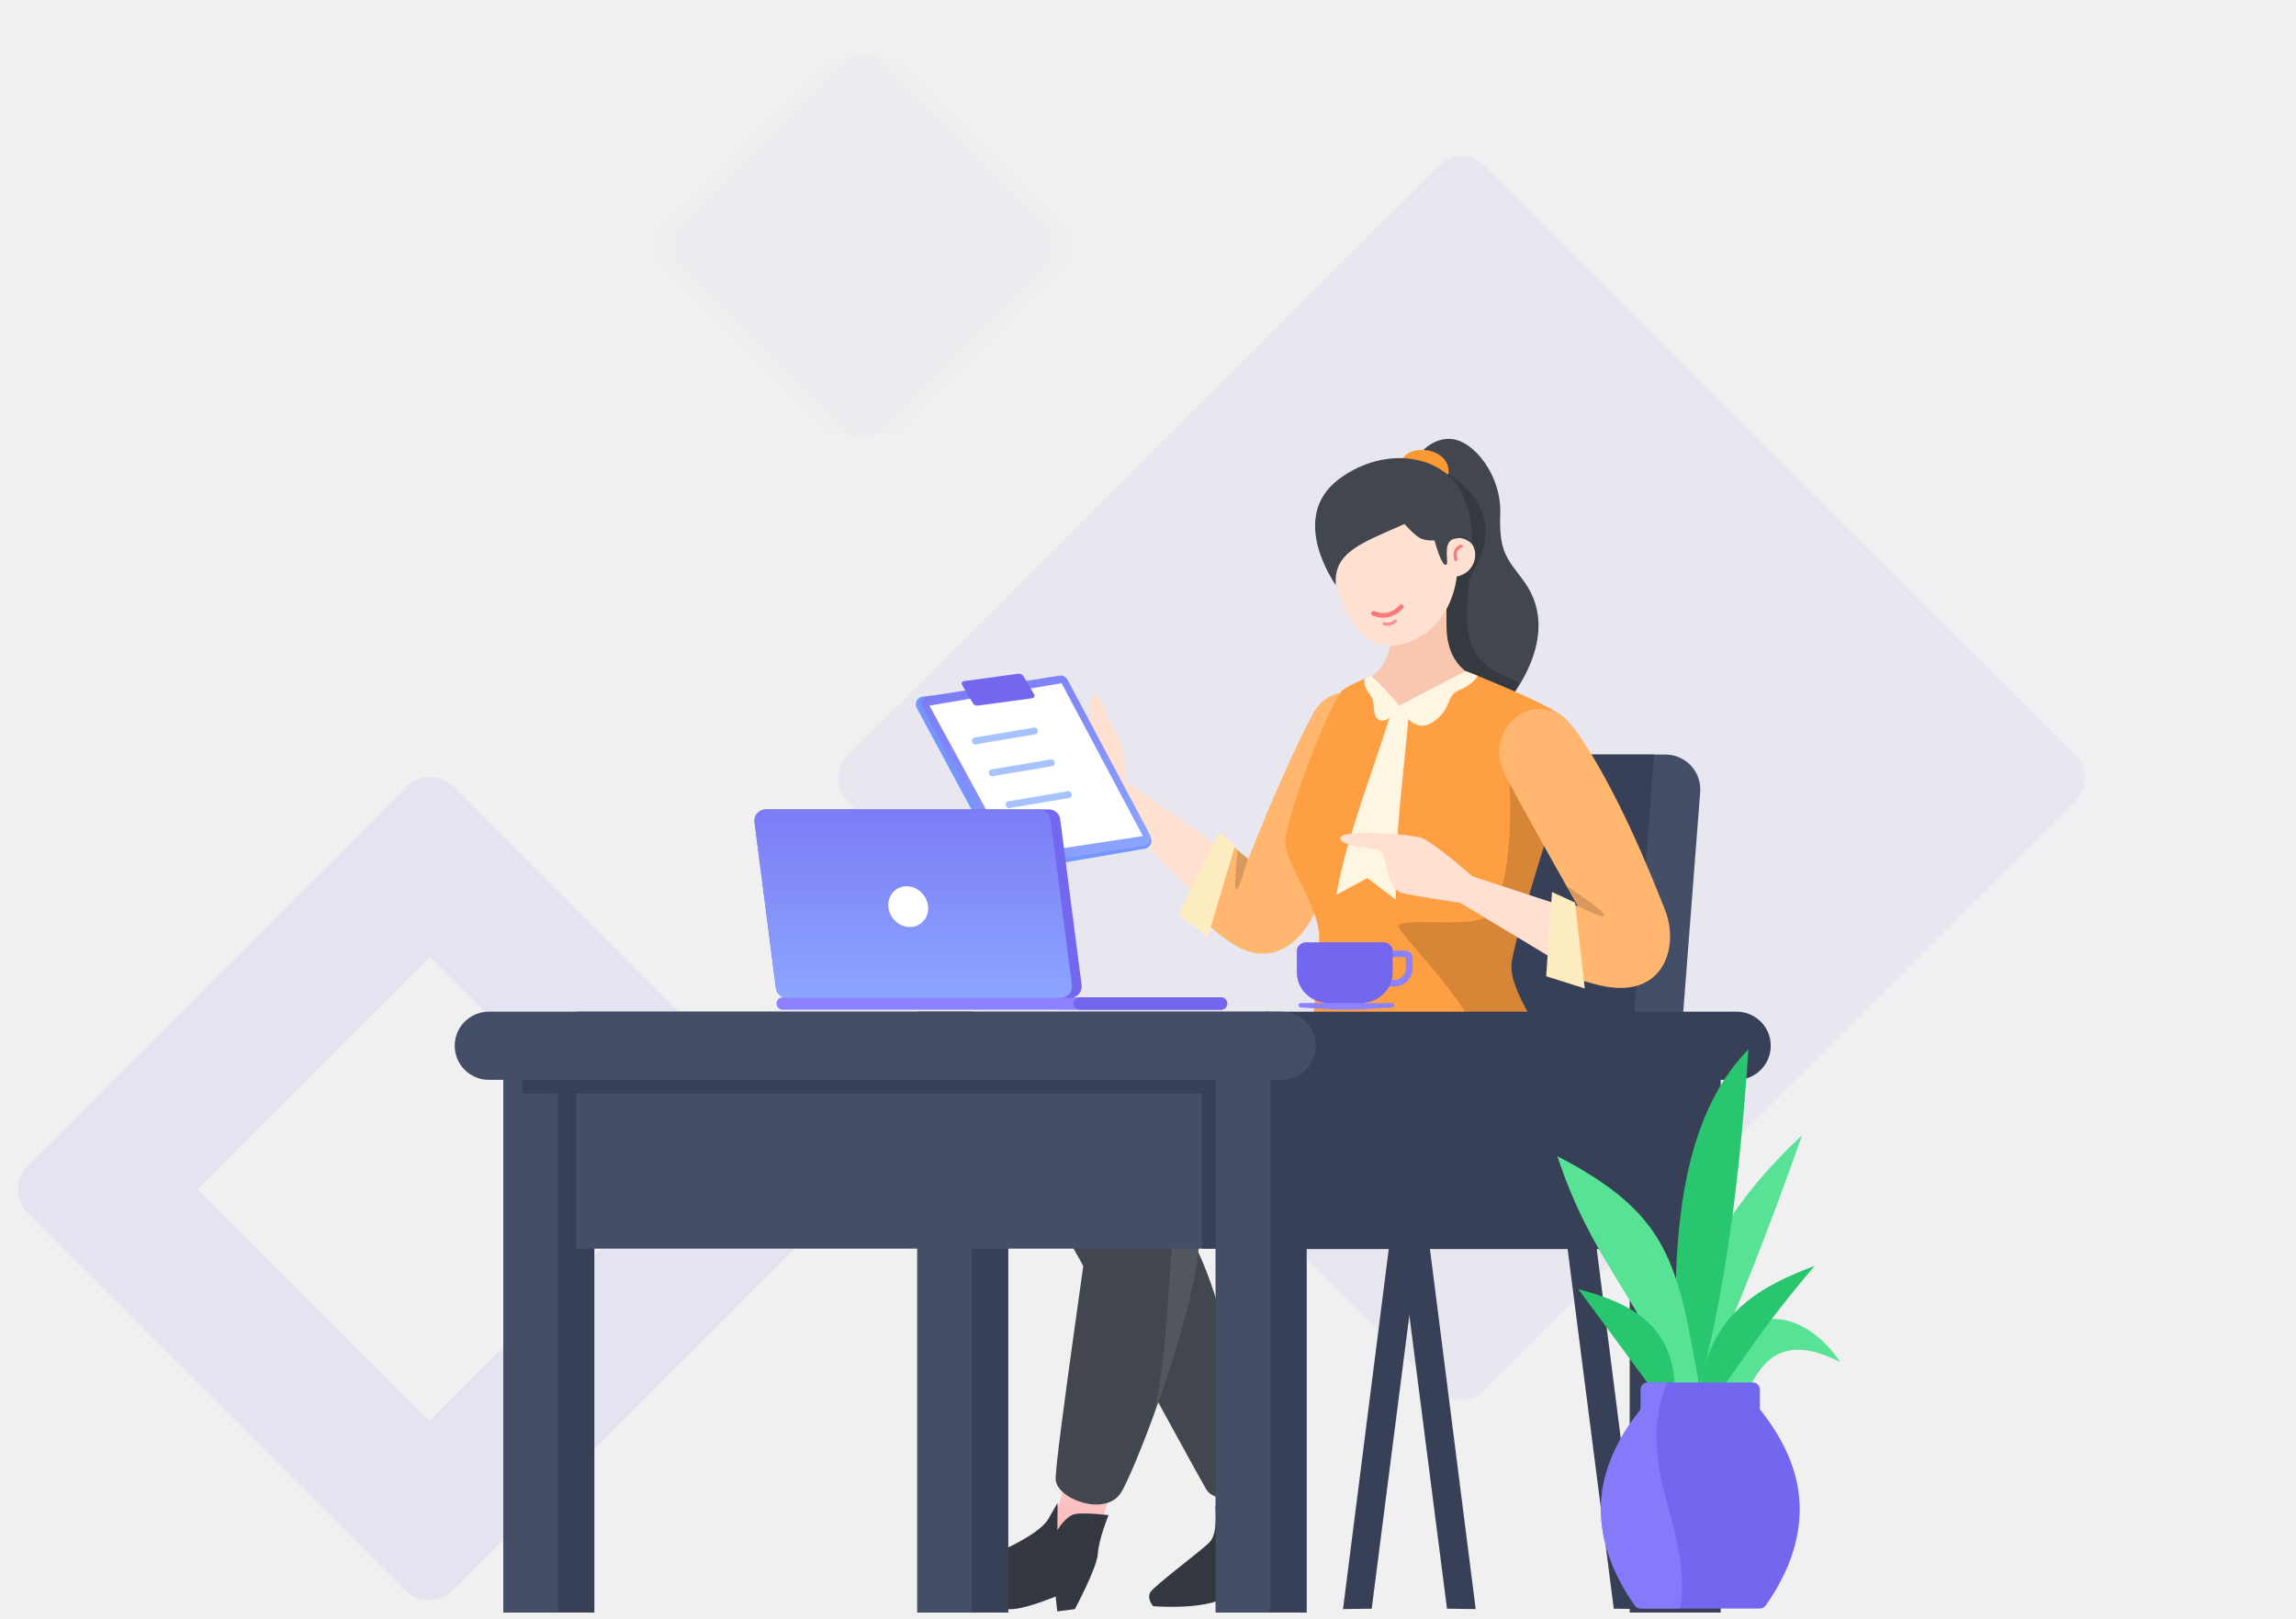
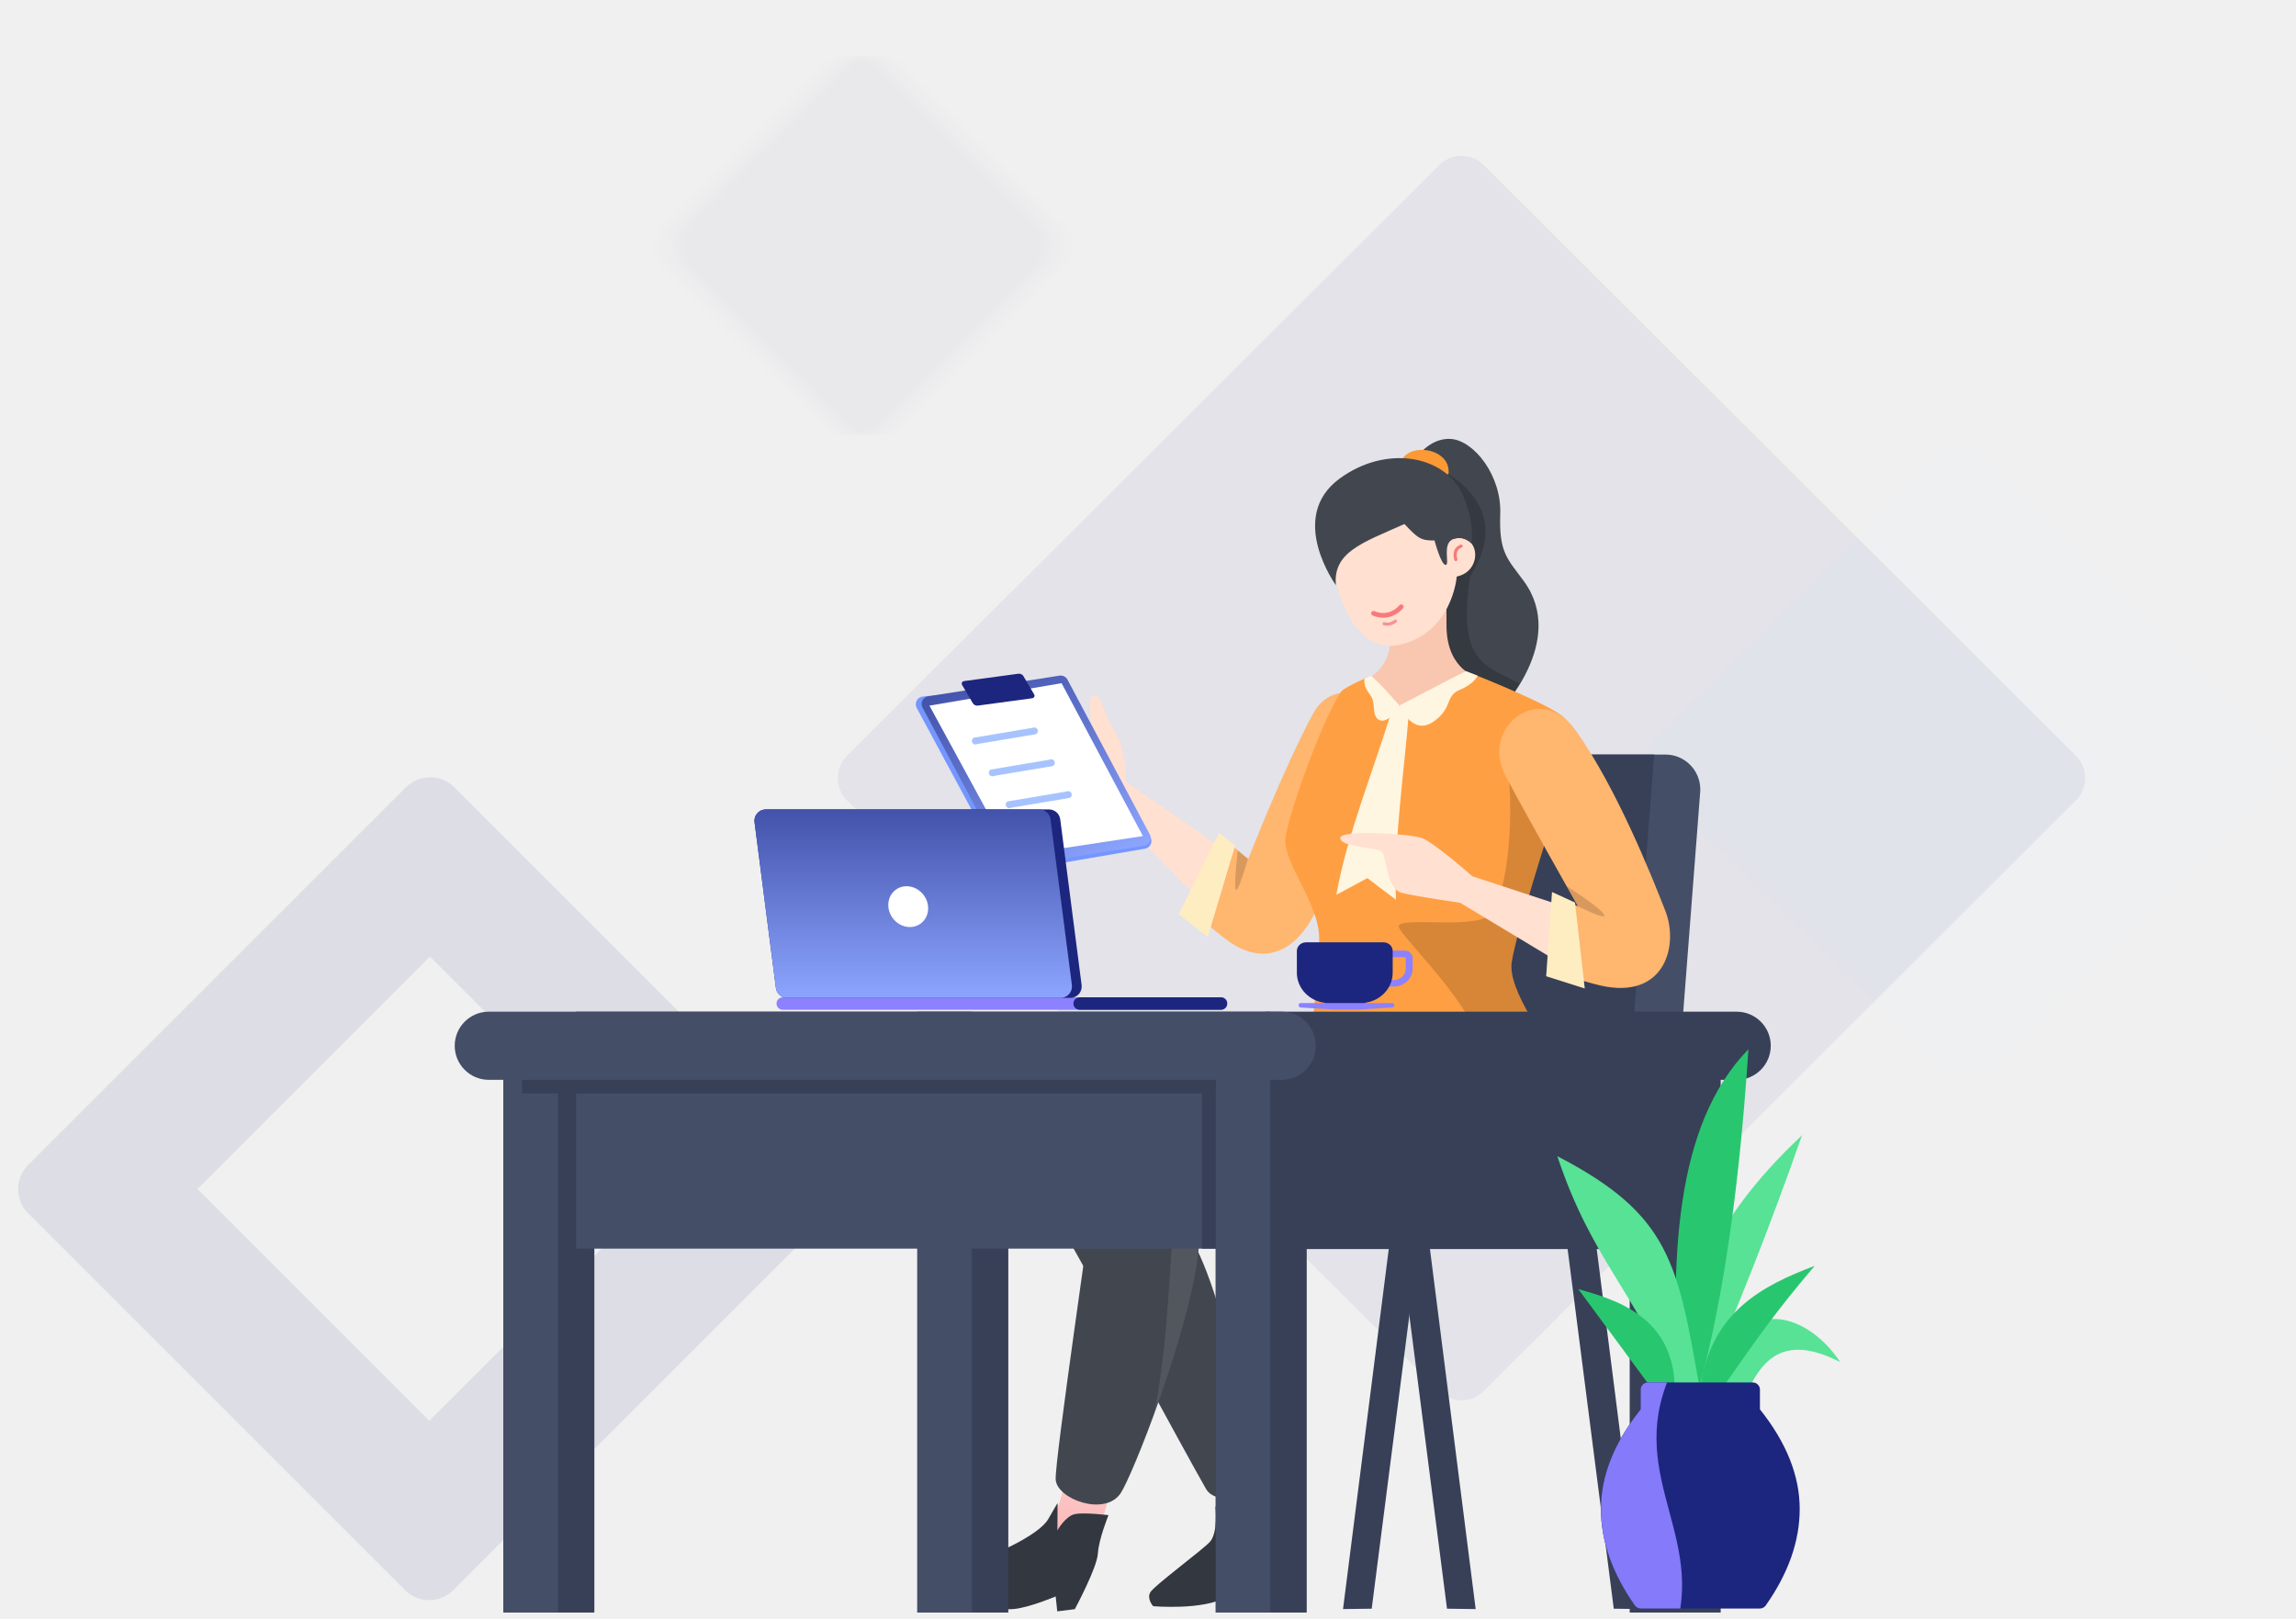
<svg xmlns="http://www.w3.org/2000/svg" xmlns:xlink="http://www.w3.org/1999/xlink" width="729px" height="514px" viewBox="0 0 729 514" version="1.1">
  <defs>
    <filter x="-9.8%" y="-9.8%" width="119.7%" height="119.7%" filterUnits="objectBoundingBox" id="filter-1">
      <feGaussianBlur stdDeviation="3" in="SourceGraphic" />
    </filter>
    <linearGradient x1="43.252%" y1="-28.186%" x2="50%" y2="91.05%" id="linearGradient-2">
      <stop stop-color="#FDC6C6" offset="0%" />
      <stop stop-color="#FAB2B2" offset="100%" />
    </linearGradient>
    <linearGradient x1="42.314%" y1="8.689%" x2="50%" y2="71.69%" id="linearGradient-3">
      <stop stop-color="#FDC6C6" offset="0%" />
      <stop stop-color="#FAB2B2" offset="100%" />
    </linearGradient>
    <linearGradient x1="68.669%" y1="-53.107%" x2="68.669%" y2="100%" id="linearGradient-4">
-       <stop stop-color="#7367F0" offset="0%" />
+       <stop stop-color="#1C267E" offset="0%" />
      <stop stop-color="#8CA5FF" offset="100%" />
    </linearGradient>
    <linearGradient x1="68.669%" y1="-53.107%" x2="68.669%" y2="100%" id="linearGradient-5">
-       <stop stop-color="#7367F0" offset="0%" />
+       <stop stop-color="#1C267E" offset="0%" />
      <stop stop-color="#8CA5FF" offset="100%" />
    </linearGradient>
    <path d="M14.916,0.122 L48.19,0.122 C49.457,0.122 50.484,1.142 50.484,2.401 L50.484,8.668 C58.898,19.208 63.105,29.748 63.105,40.288 C63.105,50.503 59.513,60.718 52.328,70.934 C51.898,71.544 51.196,71.907 50.446,71.907 L12.659,71.907 C11.909,71.907 11.207,71.544 10.778,70.934 C3.593,60.718 0,50.503 0,40.288 C0,29.946 4.05,19.605 12.149,9.264 L12.621,8.668 L12.621,2.401 C12.621,1.142 13.648,0.122 14.916,0.122 Z" id="path-6" />
  </defs>
  <g id="📝-Pages-New" stroke="none" stroke-width="1" fill="none" fill-rule="evenodd">
    <g id="Verify-Email" transform="translate(-113, -277)">
      <g id="verify-email-illustration" transform="translate(113, 290)">
        <g id="Shape" transform="translate(0.5, 0)">
          <path d="M558.525,155.012 L686.343,155.169 C691.856,155.176 696.324,159.644 696.331,165.157 L696.488,292.975 C696.494,298.498 692.023,302.981 686.5,302.988 C686.492,302.988 686.484,302.988 686.475,302.988 L558.657,302.831 C553.144,302.824 548.676,298.356 548.669,292.843 L548.512,165.025 C548.506,159.502 552.977,155.019 558.5,155.012 C558.508,155.012 558.516,155.012 558.525,155.012 Z" id="Rectangle" fill="#BFE7FF" opacity="0.04" transform="translate(622.5, 229) rotate(-45) translate(-622.5, -229) " />
-           <path d="M237.807,19.423 L309.025,19.511 C314.539,19.517 319.006,23.985 319.013,29.498 L319.101,100.717 C319.107,106.239 314.636,110.722 309.113,110.729 C309.105,110.729 309.097,110.729 309.088,110.729 L237.87,110.641 C232.357,110.635 227.889,106.167 227.882,100.654 L227.795,29.435 C227.788,23.912 232.26,19.43 237.783,19.423 C237.791,19.423 237.799,19.423 237.807,19.423 Z" id="Rectangle" fill="#7367F0" opacity="0.038" filter="url(#filter-1)" transform="translate(273.4478, 65.07592) rotate(-45) translate(-273.4478, -65.07592) " />
-           <path d="M330.589,91.106 L596.189,91.433 C601.702,91.44 606.17,95.907 606.177,101.42 L606.503,367.021 C606.51,372.544 602.038,377.026 596.515,377.033 C596.507,377.033 596.499,377.033 596.491,377.033 L330.891,376.707 C325.377,376.7 320.91,372.232 320.903,366.719 L320.576,101.119 C320.57,95.596 325.041,91.113 330.564,91.106 C330.572,91.106 330.581,91.106 330.589,91.106 Z" id="Rectangle" fill="#7367F0" opacity="0.066" transform="translate(463.5398, 234.0697) rotate(-45) translate(-463.5398, -234.0697) " />
-           <path d="M220.715,269 C226.72,269 231.588,273.856 231.588,279.846 L231.588,449.044 C231.588,455.034 226.72,459.89 220.715,459.89 L51.102,459.89 C45.097,459.89 40.229,455.034 40.229,449.044 L40.229,279.846 C40.229,273.856 45.097,269 51.102,269 L220.715,269 Z M188.097,312.384 L83.72,312.384 L83.72,416.505 L188.097,416.505 L188.097,312.384 Z" id="Rectangle" fill="#7367F0" fill-rule="nonzero" opacity="0.09" transform="translate(135.9084, 364.445) rotate(-45) translate(-135.9084, -364.445) " />
+           <path d="M237.807,19.423 L309.025,19.511 C314.539,19.517 319.006,23.985 319.013,29.498 L319.101,100.717 C319.107,106.239 314.636,110.722 309.113,110.729 C309.105,110.729 309.097,110.729 309.088,110.729 L237.87,110.641 C232.357,110.635 227.889,106.167 227.882,100.654 L227.795,29.435 C227.788,23.912 232.26,19.43 237.783,19.423 C237.791,19.423 237.799,19.423 237.807,19.423 Z" id="Rectangle" fill="#1C267E" opacity="0.038" filter="url(#filter-1)" transform="translate(273.4478, 65.07592) rotate(-45) translate(-273.4478, -65.07592) " />
+           <path d="M330.589,91.106 L596.189,91.433 C601.702,91.44 606.17,95.907 606.177,101.42 L606.503,367.021 C606.51,372.544 602.038,377.026 596.515,377.033 C596.507,377.033 596.499,377.033 596.491,377.033 L330.891,376.707 C325.377,376.7 320.91,372.232 320.903,366.719 L320.576,101.119 C320.57,95.596 325.041,91.113 330.564,91.106 C330.572,91.106 330.581,91.106 330.589,91.106 Z" id="Rectangle" fill="#1C267E" opacity="0.066" transform="translate(463.5398, 234.0697) rotate(-45) translate(-463.5398, -234.0697) " />
+           <path d="M220.715,269 C226.72,269 231.588,273.856 231.588,279.846 L231.588,449.044 C231.588,455.034 226.72,459.89 220.715,459.89 L51.102,459.89 C45.097,459.89 40.229,455.034 40.229,449.044 L40.229,279.846 C40.229,273.856 45.097,269 51.102,269 L220.715,269 Z M188.097,312.384 L83.72,312.384 L83.72,416.505 L188.097,416.505 L188.097,312.384 Z" id="Rectangle" fill="#1C267E" fill-rule="nonzero" opacity="0.09" transform="translate(135.9084, 364.445) rotate(-45) translate(-135.9084, -364.445) " />
        </g>
        <g id="Illustration" transform="translate(143.5, 122)">
          <g id="Chair4" transform="translate(228.7688, 104.5922)">
            <polygon id="Path" fill="#374057" points="71.522 134.586 54.153 271.344 63.26 271.224 80.628 135.866" />
            <polygon id="Path" fill="#374057" transform="translate(83.03507, 202.9649) scale(-1, 1) translate(-83.03507, -202.9649) " points="87.166 134.586 69.798 271.344 78.904 271.224 96.273 135.866" />
            <polygon id="Path" fill="#374057" transform="translate(135.985, 202.9649) scale(-1, 1) translate(-135.985, -202.9649) " points="140.116 134.586 122.747 271.344 131.854 271.224 149.222 135.866" />
            <path d="M0,144.995 L0,138.596 C1.73433191e-14,132.472 4.964,127.508 11.088,127.508 L76.885,127.508 C82.605,127.508 87.386,123.156 87.924,117.462 L98.061,10.046 C98.599,4.351 103.38,5.88268166e-15 109.1,0 L156.501,0 C162.625,1.69683486e-14 167.589,4.964 167.589,11.088 C167.589,11.372 167.578,11.657 167.556,11.94 L157.232,145.847 C156.787,151.623 151.97,156.083 146.177,156.083 L11.088,156.083 C4.964,156.083 9.63172524e-15,151.119 0,144.995 Z" id="Path" fill="#454E67" />
            <path d="M152.955,-4.54747351e-13 L142.793,131.442 C142.347,137.217 137.53,141.675 131.738,141.675 L0,141.675 L0,138.233 C-1.88432012e-14,132.11 4.964,127.145 11.088,127.145 L76.675,127.145 C82.394,127.145 87.175,122.796 87.714,117.102 L97.847,10.043 C98.386,4.35 103.167,-4.44815005e-13 108.886,-4.54747351e-13 L152.955,-4.54747351e-13 Z" id="Combined-Shape" fill="#374057" />
          </g>
          <g id="Wom3.4" transform="translate(268.2937, 188.5) scale(-1, 1) translate(-268.2937, -188.5) translate(149.7937, 0)">
            <g id="LLeg" transform="translate(53.06011, 197.6413)">
              <path d="M93.573,133.787 C93.573,133.787 86.05,151.826 92.217,156.608 C98.393,161.391 110.405,173.217 110.405,173.217 L71.485,164.776 L81.093,131.681 L93.573,133.787 Z" id="Path" fill="url(#linearGradient-2)" />
              <path d="M91.338,145.666 C91.338,145.666 90.382,154.131 93.142,157.02 C95.902,159.907 110.846,170.903 112.016,172.989 C113.187,175.077 111.093,177.379 111.093,177.379 C111.093,177.379 94.952,178.781 87.693,174.37 C82.452,171.184 74.636,165.464 74.636,165.464 L72.566,171.089 L66.698,170.85 C66.698,170.85 65.921,163.918 67.313,160.595 C68.706,157.27 75.877,140.354 75.877,140.354 C75.877,140.354 78.638,142.833 81.571,144.082 C84.504,145.33 88.178,148.75 88.178,148.75 L91.338,145.666 Z" id="Path" fill="#323740" />
              <path d="M28.463,0.045 C41.548,0.629 114.377,16.716 127.609,19.449 C140.841,22.182 152.027,36.971 141.937,54.096 C130.605,73.319 101.365,127.913 94.266,140.22 C90.752,146.312 73.025,142.896 77.189,132.672 C84.951,113.613 88.556,65.735 108.346,48.277 C108.346,48.277 41.792,59.845 13.043,46.595 C-7.85,36.962 -3.124,-1.365 28.463,0.045 Z" id="Path" fill="#42474F" />
            </g>
            <g id="LArm" transform="translate(90.17256, 84.95714)">
              <path d="M82.631,28.292 C82.631,28.292 82.483,17.659 86.208,12.102 C89.932,6.545 90.08,0.642 92.898,0.835 C95.717,1.028 92.926,14.748 92.926,14.748 C92.926,14.748 96.503,13.384 99.072,11.658 C101.641,9.932 109.432,1.423 111.252,2.931 C114.339,5.5 109.367,19.992 106.659,22.889 C103.942,25.787 89.1,35.318 89.1,35.318 L52.747,72.442 L45.922,53.582 L82.631,28.292 Z" id="Path" fill="#FFE0D1" />
              <path d="M2.218,24.785 C8.305,38.884 19.45,64.786 24.045,72.513 C29.803,82.191 38.883,86.454 49.514,79.274 C51.396,78.003 55.203,74.94 60.935,70.085 L50.53,47.216 C46.031,50.925 43.781,52.779 43.781,52.779 C43.781,52.779 32.358,23.534 23.168,6.593 C15.21,-8.064 -7.047,3.35 2.218,24.785 Z" id="Path" fill="#FFB66F" />
              <path d="M43.899,52.794 C45.945,59.723 47.207,62.987 47.685,62.585 C48.163,62.184 47.98,58.015 47.137,50.078 L43.899,52.794 Z" id="Path" fill-opacity="0.16" fill="#000000" />
              <polygon id="Path-65" fill="#FFEDC2" points="47.944 48.482 56.645 77.584 65.887 70.34 53.024 44.541" />
            </g>
            <g id="Head" transform="translate(35.1804, 0)">
              <g id="Group-21" transform="translate(33.16312, 49.21262) rotate(12) translate(-33.16312, -49.21262) translate(9.663122, 4.712621)">
                <path d="M28.359,4.77 C28.359,4.77 22.321,-1.653 15.347,0.408 C8.374,2.469 2.067,15.102 5.062,26.977 C8.042,38.853 5.803,41.297 2.188,49.301 C-7.523,70.832 18.237,88.145 18.237,88.145 L46.31,82.186 L36.282,29.745 L28.359,4.77 Z" id="Path" fill="#42474F" />
                <path d="M18.141,11.452 C1.787,28.575 15.971,41.399 18.643,44.549 C27.826,69.656 20.521,72.598 10.301,80.817 L15.796,87.088 L31.549,80.511 L31.043,10.075 L18.141,11.452 Z" id="Path-50" fill-opacity="0.199" fill="#000000" />
              </g>
              <path d="M25.565,80.199 C25.565,80.199 35.533,78.198 35.829,64.233 C36.125,50.268 34.483,45.501 34.483,45.501 L53.281,45.162 C53.281,45.162 53.486,60.726 53.489,66.355 C53.497,80.043 64.046,81.631 64.046,81.631 C64.046,81.631 61.853,92.458 44.82,93.415 C31.521,94.163 25.565,80.199 25.565,80.199 Z" id="Path" fill="#F9C7B0" />
              <g id="Group-20" transform="translate(51.64186, 39.99331) rotate(12) translate(-51.64186, -39.99331) translate(26.64186, 9.99331)">
                <path d="M3.768,9.285 C1.424,1.549 14.02,-3.131 17.721,2.443 C17.721,2.443 19.535,7.725 15.753,10.741 C10.635,14.809 3.768,9.285 3.768,9.285 Z" id="Path" fill="#FB9934" />
                <path d="M6.346,29.948 C-2.04,29.624 -0.672,41.884 8.039,41.867 C8.039,41.867 13.099,59.283 30.664,59.283 C44.93,59.283 45.858,38.985 45.988,34.935 C46.127,30.618 46.145,16.434 46.145,16.434 L6.019,16.415 L6.346,29.948 Z" id="Path" fill="#FFE0D1" />
                <path d="M10.746,37.508 C12.173,37.119 12.56,29.202 12.56,29.202 C16.832,28.355 17.584,27.392 20.813,22.102 C35.151,25.154 44.886,26.086 46.145,36.572 C46.145,36.572 56.913,12.36 38.046,3.755 C21.451,-3.804 3.941,3.298 0.886,16.498 C-1.278,25.816 1.203,32.66 1.203,32.66 C1.203,32.66 3.376,29.202 6.945,30.066 C10.513,30.929 9.318,37.898 10.746,37.508 Z" id="Path" fill="#42474F" />
                <path d="M27.588,46.185 C27.588,46.185 30.474,50.843 36.107,49.189" id="Path" stroke="#F77B7B" stroke-width="1.5" stroke-linecap="round" transform="translate(31.84753, 47.86466) rotate(-18) translate(-31.84753, -47.86466) " />
                <path d="M30.033,51.744 C31.355,52.299 32.609,52.298 33.706,51.662" id="Path" stroke="#F49494" stroke-linecap="round" transform="translate(31.8695, 51.90594) rotate(2) translate(-31.8695, -51.90594) " />
                <path d="M6.733,36.748 C7.259,34.852 7.025,33.195 5.139,32.437" id="Path-8" stroke="#F77B7B" stroke-linecap="round" transform="translate(6.058119, 34.59279) rotate(-13) translate(-6.058119, -34.59279) " />
              </g>
            </g>
            <g id="Group-19" transform="translate(30.63051, 78.10247)">
              <path d="M64.666,1.663 C64.895,1.651 72.933,5.174 73.859,6.532 C79.889,15.379 90.961,46.516 91.531,53.271 C92.173,61.063 80.941,73.475 80.804,84.754 C80.681,96.035 85.608,130.001 83.697,133.174 C81.801,136.347 69.339,151.419 66.739,151.48 C64.125,151.542 62.173,143.629 58.213,143.801 C54.268,143.973 46.042,154.464 42.494,154.39 C38.962,154.312 2.357,131.123 5.155,124.516 C7.968,117.909 21.026,101.49 19.696,92.487 C18.381,83.487 7.876,50.259 4.084,38.951 C0.308,27.642 -2.735,18.633 4.314,13.767 C11.363,8.901 34.299,0 34.299,0 L54.834,11.487 C54.834,11.487 63.473,1.72 64.666,1.663 Z" id="Path" fill="#FF9F43" />
              <path d="M57.364,11.168 C63.523,31.649 71.976,51.83 75.361,71.035 L65.514,65.73 L56.432,72.612 C57.073,52.645 53.721,31.68 52.18,11.168 L57.364,11.168 Z" id="Path" fill="#FFF6E1" />
              <path d="M21.39,26.894 L21.156,28.55 C18.397,49.118 21.662,74.076 27.321,77.884 C33.097,81.771 55.58,77.956 55.58,81.034 C55.58,84.113 24.51,112.323 29.611,125.809 C32.415,133.224 31.476,139.818 26.794,145.592 L25.434,144.678 C14.822,137.48 3.556,128.291 5.155,124.516 C7.968,117.909 21.026,101.49 19.696,92.487 C18.434,83.847 8.702,52.879 4.571,40.41 L3.255,36.457 C1.725,31.821 0.452,27.623 0.144,24 L1.094,23.384 C16.269,13.657 23.034,14.827 21.39,26.894 L21.39,26.894 Z" id="Path" fill-opacity="0.16" fill="#000000" />
              <path d="M30.508,1.45 L34.299,0 L55.284,10.893 C55.284,10.893 51.338,20.934 44.351,15.934 C38.361,11.658 40.888,7.895 36.193,5.954 C31.514,4.013 30.508,1.45 30.508,1.45 Z" id="Path" fill="#FFF6E1" />
              <path d="M55.284,10.893 C56.806,14.271 59.899,16.246 61.497,15.632 C64.136,14.618 63.003,10.579 64.043,8.539 C64.788,7.091 65.27,6.872 65.922,5.513 C66.527,4.267 66.552,2.77 66.397,2.357 L64.332,1.419 C62.441,3.203 61.055,4.567 60.175,5.513 C59.079,6.692 57.448,8.485 55.284,10.893 Z" id="Path" fill="#FFF6E1" />
            </g>
            <g id="RArm" transform="translate(0, 90.08435)">
              <path d="M62.811,53.159 C62.811,53.159 75.166,42.238 78.948,40.971 C82.73,39.703 104.882,38.181 104.743,41.045 C104.583,44.113 92.686,43.936 91.453,45.446 C90.22,46.954 89.94,57.271 85.28,58.429 C80.629,59.587 66.686,61.584 66.686,61.584 L33.335,81.672 L31.91,63.318 L62.811,53.159 Z" id="Path" fill="#FFE0D1" />
              <path d="M29.941,6.92 C16.924,25.267 5.81,53.214 1.545,64.11 C-2.721,75.006 1.582,91.441 20.34,88.214 C22.452,87.851 25.876,86.941 30.613,85.485 L35.096,60.249 C31.241,61.866 29.314,62.674 29.314,62.674 C29.314,62.674 47.957,29.67 52.51,20.823 C60.114,6.047 41.407,-9.246 29.941,6.92 Z" id="Path" fill="#FFB66F" />
              <path d="M29.314,62.674 C23,65.754 20.241,66.616 21.035,65.261 C21.829,63.907 25.779,60.905 32.886,56.256 L29.314,62.674 Z" id="Path" fill-opacity="0.16" fill="#000000" />
              <polygon id="Path-64" fill="#FFEDC2" points="30.217 61.508 27.12 88.795 39.366 84.908 37.518 58.166" />
            </g>
            <g id="RLeg" transform="translate(30.1152, 191.9126)">
              <path d="M161.968,140.125 C161.968,140.125 161.741,157.986 176.477,164.663 C191.204,171.34 201.696,170.938 200.361,176.1 C199.025,181.262 160.693,181.054 157.114,177.016 C154.062,173.582 147.428,141.603 145.601,144.048 L161.968,140.125 Z" id="Path" fill="url(#linearGradient-3)" />
              <path d="M148.223,154.204 C148.223,154.204 151.32,161.789 151.593,166.385 C151.867,170.983 158.916,184.054 158.916,184.054 L164.486,184.752 L164.995,180.013 C164.995,180.013 173.056,183.444 178.113,183.992 C183.17,184.541 200.515,182.482 203.964,179.618 C207.414,176.756 205.671,172.726 195.715,170.27 C185.76,167.813 170.292,160.637 167.348,155.442 C164.405,150.246 164.387,150.38 164.387,150.38 L164.446,159.038 C164.446,159.038 161.898,154.481 158.891,153.873 C155.884,153.265 148.223,154.204 148.223,154.204 Z" id="Path" fill="#323740" />
              <path d="M11.841,0.253 C-4.665,25.092 -3.051,43.059 16.684,54.154 C41.965,68.366 119.937,51.719 119.937,51.719 C119.937,51.719 118.554,62.839 119.937,72.758 C123.549,98.662 140.729,141.819 144.363,147.242 C149.39,154.741 164.701,149.086 164.99,142.841 C165.278,136.597 153.447,56.848 151.648,41.64 C149.858,26.432 144.207,24.223 127.703,20.065 C123.912,19.11 79.073,7.982 74.966,8.306 C51.436,10.164 30.395,7.48 11.841,0.253 Z" id="Path" fill="#42474F" />
              <path d="M29.827,50.013 C55.424,52.877 123.19,46.973 125.912,49.656 C128.51,52.217 128.076,96.783 133.906,122.575 C128.164,106.947 121.948,87.179 119.937,72.758 C118.554,62.839 119.937,51.719 119.937,51.719 L117.29,52.246 C103.474,54.927 39.426,66.433 16.684,54.154 C3.345,46.951 -1.816,35.799 1.201,20.699 C4.839,38.513 14.382,48.284 29.827,50.013 Z" id="Path" fill-opacity="0.192" fill="#FFFFFF" opacity="0.44" />
              <ellipse id="Oval" fill-opacity="0.192" fill="#FFFFFF" transform="translate(162.5638, 43.6816) rotate(13) translate(-162.5638, -43.6816) " cx="162.564" cy="43.682" rx="4.302" ry="7.878" />
              <ellipse id="Oval" fill-opacity="0.192" fill="#FFFFFF" transform="translate(142.487, 38.66896) rotate(-16) translate(-142.487, -38.66896) " cx="142.487" cy="38.669" rx="5.736" ry="8.594" />
            </g>
          </g>
          <g id="Example-Task1" transform="translate(184.9933, 110.364) rotate(-28) translate(-184.9933, -110.364) translate(160.9933, 70.86401)">
            <g id="Group-3" transform="translate(-0, -0)">
              <path d="M3.995,1.475 L43.852,17.511 C44.763,17.877 45.37,18.75 45.396,19.731 L46.856,74.844 C46.892,76.205 45.818,77.337 44.458,77.373 C44.174,77.38 43.89,77.339 43.621,77.25 L2.636,63.721 C1.631,63.389 0.95,62.453 0.944,61.396 L0.611,3.775 C0.603,2.414 1.7,1.305 3.061,1.297 C3.381,1.295 3.698,1.356 3.995,1.475 Z" id="Rectangle" fill="#7596FF" fill-rule="nonzero" />
              <path d="M5.56,2.216 L45.431,15.989 C46.424,16.332 47.091,17.267 47.091,18.318 L47.091,73.951 C47.091,75.311 45.988,76.415 44.627,76.415 C44.353,76.415 44.081,76.369 43.822,76.279 L3.951,62.507 C2.958,62.164 2.291,61.229 2.291,60.178 L2.291,4.545 C2.291,3.184 3.394,2.081 4.755,2.081 C5.029,2.081 5.301,2.127 5.56,2.216 Z" id="Rectangle" fill="url(#linearGradient-4)" />
              <polygon id="Rectangle" fill="#FFFFFF" fill-rule="nonzero" points="4.521 5.018 44.912 18.427 44.912 73.408 5.071 59.393" />
-               <path d="M17.831,3.276 L34.216,9.332 C34.821,9.555 35.232,10.119 35.26,10.763 L35.552,17.495 C35.571,17.936 35.229,18.31 34.787,18.329 C34.681,18.333 34.575,18.317 34.475,18.28 L18.09,12.224 C17.485,12.001 17.074,11.437 17.046,10.793 L16.754,4.061 C16.735,3.62 17.077,3.246 17.519,3.227 C17.625,3.222 17.731,3.239 17.831,3.276 Z" id="Rectangle" fill="#7367F0" fill-rule="nonzero" />
+               <path d="M17.831,3.276 L34.216,9.332 C34.821,9.555 35.232,10.119 35.26,10.763 L35.552,17.495 C35.571,17.936 35.229,18.31 34.787,18.329 C34.681,18.333 34.575,18.317 34.475,18.28 L18.09,12.224 C17.485,12.001 17.074,11.437 17.046,10.793 L16.754,4.061 C16.735,3.62 17.077,3.246 17.519,3.227 C17.625,3.222 17.731,3.239 17.831,3.276 Z" id="Rectangle" fill="#1C267E" fill-rule="nonzero" />
              <path d="M30.126,26.615 C30.759,26.615 31.271,27.128 31.271,27.76 C31.271,28.348 30.829,28.832 30.259,28.898 L30.126,28.906 L12.167,22.906 C11.534,22.906 11.022,22.393 11.022,21.761 C11.022,21.173 11.464,20.689 12.034,20.623 L12.167,20.615 L30.126,26.615 Z" id="Path" fill="#A7C3FF" />
              <path d="M30.126,38.069 C30.759,38.069 31.271,38.582 31.271,39.215 C31.271,39.802 30.829,40.286 30.259,40.352 L30.126,40.36 L12.167,34.361 C11.534,34.361 11.022,33.848 11.022,33.215 C11.022,32.628 11.464,32.144 12.034,32.077 L12.167,32.07 L30.126,38.069 Z" id="Path" fill="#A7C3FF" />
              <path d="M30.126,49.524 C30.759,49.524 31.271,50.037 31.271,50.669 C31.271,51.257 30.829,51.741 30.259,51.807 L30.126,51.815 L12.167,45.815 C11.534,45.815 11.022,45.302 11.022,44.67 C11.022,44.082 11.464,43.598 12.034,43.532 L12.167,43.524 L30.126,49.524 Z" id="Path" fill="#A7C3FF" />
            </g>
          </g>
          <g id="Group-26" transform="translate(0, 186.2476)">
            <g id="Group-25" transform="translate(16.32273, 0)">
              <polygon id="Rectangle" fill="#374057" points="131.436 7.212 160.326 7.212 160.326 190.791 131.436 190.791" />
              <polygon id="Rectangle" fill="#454E67" points="131.436 -3.38912548e-13 148.77 -3.38912548e-13 148.77 190.791 131.436 190.791" />
              <polygon id="Rectangle" fill="#374057" points="1.98457179e-15 7.212 143.003 7.212 143.003 62.273 28.89 62.273 28.89 190.791 1.98457179e-15 190.791" />
              <polygon id="Rectangle" fill="#454E67" points="1.92443325e-15 7.212 17.334 7.212 17.334 190.791 1.92443325e-15 190.791" />
            </g>
            <g id="Group-25">
              <polygon id="Rectangle" fill="#374057" points="373.942 7.212 402.831 7.212 402.831 190.791 373.942 190.791" />
              <polygon id="Rectangle" fill="#374057" points="242.506 7.212 385.509 7.212 385.509 75.37 271.395 75.37 271.395 190.791 242.506 190.791" />
              <polygon id="Rectangle" fill="#454E67" points="39.423 -5.34581367e-13 259.672 -7.68684406e-13 259.672 75.236 39.423 75.236" />
              <polygon id="Rectangle" fill="#374057" points="238.172 7.212 255.506 7.212 255.506 75.236 238.172 75.236" />
              <polygon id="Rectangle" fill="#454E67" points="242.506 7.212 259.839 7.212 259.839 190.791 242.506 190.791" />
              <path d="M259.171,0 L407.914,0 C413.889,6.78810087e-16 418.732,4.844 418.732,10.818 C418.732,16.793 413.889,21.637 407.914,21.637 L259.171,21.637 C253.196,21.637 248.352,16.793 248.352,10.818 C248.352,4.844 253.196,1.09754675e-15 259.171,0 Z" id="Rectangle" fill="#374057" />
              <polygon id="Rectangle" fill="#374057" points="22.257 4.327 242.506 4.327 242.506 25.964 22.257 25.964" />
              <path d="M11.697,-3.38204986e-14 L263.466,-3.38204986e-14 C269.441,-5.62343274e-14 274.284,4.844 274.284,10.818 C274.284,16.793 269.441,21.637 263.466,21.637 L11.697,21.637 C5.722,21.637 0.879,16.793 0.879,10.818 C0.879,4.844 5.722,-3.27229518e-14 11.697,-3.38204986e-14 Z" id="Rectangle" fill="#454E67" />
            </g>
          </g>
          <g id="Cup" transform="translate(286.525, 175.2282) scale(-1, 1) translate(-286.525, -175.2282) translate(268.025, 164.2282)">
            <path d="M9.786,2.625 L2.535,2.625 C1.135,2.625 0,3.704 0,5.034 L0,8.333 C0,11.485 2.69,14.04 6.008,14.04 L9.786,14.04 C10.386,14.04 10.872,13.578 10.872,13.008 C10.872,12.438 10.386,11.976 9.786,11.976 L6.008,11.976 C3.89,11.976 2.173,10.345 2.173,8.333 L2.173,5.034 C2.173,4.844 2.335,4.69 2.535,4.69 L9.786,4.69 C10.386,4.69 10.872,4.228 10.872,3.658 C10.872,3.088 10.386,2.625 9.786,2.625 Z" id="Path" fill="#8C81FF" />
-             <path d="M33.862,0 C35.462,0 36.76,1.232 36.76,2.752 L36.76,9.633 C36.76,14.588 32.822,18.669 27.758,19.207 L27.757,20.643 L15.073,20.643 L15.073,19.175 C10.136,18.526 6.335,14.501 6.335,9.633 L6.335,2.752 C6.335,1.232 7.632,0 9.232,0 L33.862,0 Z" id="Path" fill="#7367F0" />
+             <path d="M33.862,0 C35.462,0 36.76,1.232 36.76,2.752 L36.76,9.633 C36.76,14.588 32.822,18.669 27.758,19.207 L27.757,20.643 L15.073,20.643 L15.073,19.175 C10.136,18.526 6.335,14.501 6.335,9.633 L6.335,2.752 C6.335,1.232 7.632,0 9.232,0 L33.862,0 Z" id="Path" fill="#1C267E" />
            <path d="M6.483,19.267 L35.532,19.267 C35.912,19.267 36.22,19.575 36.22,19.955 C36.22,20.342 35.919,20.662 35.533,20.687 L24.854,21.361 L24.854,21.361 L17.247,21.361 L6.482,20.686 C6.096,20.662 5.795,20.342 5.795,19.955 C5.795,19.575 6.103,19.267 6.483,19.267 Z" id="Rectangle" fill="#8C81FF" />
          </g>
          <g id="FacingBack-Laptop3" transform="translate(95.55, 122.0243)">
            <path d="M9.474,59.662 L148.626,59.662 C149.717,59.662 150.602,60.546 150.602,61.638 C150.602,62.729 149.717,63.613 148.626,63.613 L9.474,63.613 C8.383,63.613 7.499,62.729 7.499,61.638 C7.499,60.546 8.383,59.662 9.474,59.662 Z" id="Rectangle" fill="#8C81FF" />
-             <path d="M103.742,59.662 L148.626,59.662 C149.717,59.662 150.602,60.546 150.602,61.638 C150.602,62.729 149.717,63.613 148.626,63.613 L103.742,63.613 C102.651,63.613 101.766,62.729 101.766,61.638 C101.766,60.546 102.651,59.662 103.742,59.662 Z" id="Rectangle" fill="#7367F0" />
-             <path d="M4.094,0 L94.016,0 C95.826,-6.31990243e-15 97.355,1.344 97.586,3.14 L104.371,55.772 C104.625,57.744 103.232,59.548 101.26,59.803 C101.108,59.822 100.954,59.832 100.8,59.832 L10.879,59.832 C9.068,59.832 7.54,58.488 7.308,56.692 L0.523,4.06 C0.269,2.088 1.662,0.284 3.634,0.03 C3.786,0.01 3.94,1.80462652e-15 4.094,0 Z" id="Rectangle" fill="#7367F0" />
+             <path d="M103.742,59.662 L148.626,59.662 C149.717,59.662 150.602,60.546 150.602,61.638 C150.602,62.729 149.717,63.613 148.626,63.613 L103.742,63.613 C102.651,63.613 101.766,62.729 101.766,61.638 C101.766,60.546 102.651,59.662 103.742,59.662 Z" id="Rectangle" fill="#1C267E" />
+             <path d="M4.094,0 L94.016,0 C95.826,-6.31990243e-15 97.355,1.344 97.586,3.14 L104.371,55.772 C104.625,57.744 103.232,59.548 101.26,59.803 C101.108,59.822 100.954,59.832 100.8,59.832 L10.879,59.832 C9.068,59.832 7.54,58.488 7.308,56.692 L0.523,4.06 C0.269,2.088 1.662,0.284 3.634,0.03 C3.786,0.01 3.94,1.80462652e-15 4.094,0 Z" id="Rectangle" fill="#1C267E" />
            <path d="M4.094,0 L90.93,0 C92.741,-5.87581322e-15 94.269,1.344 94.501,3.14 L101.286,55.772 C101.54,57.744 100.147,59.548 98.175,59.803 C98.023,59.822 97.869,59.832 97.715,59.832 L10.879,59.832 C9.068,59.832 7.54,58.488 7.308,56.692 L0.523,4.06 C0.269,2.088 1.662,0.284 3.634,0.03 C3.786,0.01 3.94,4.02507257e-15 4.094,0 Z" id="Rectangle" fill="url(#linearGradient-5)" />
            <ellipse id="Oval" fill="#FFFFFF" transform="translate(49.31982, 30.86813) rotate(-37) translate(-49.31982, -30.86813) " cx="49.32" cy="30.868" rx="6.125" ry="6.672" />
          </g>
          <g id="Group-79" transform="translate(350.9625, 198.1748)">
            <g id="Group-86">
              <path d="M44.98,110.267 C56.922,83.297 67.771,55.599 77.703,27.289 C54.826,48.815 37.036,75.04 39.569,110.267 L44.98,110.267 Z" id="Path-113" fill="#57E295" />
              <path d="M38.615,113.083 C35.789,67.097 36.986,24.388 60.676,0 C57.408,50.491 51.296,86.06 43.554,113.083 L38.615,113.083 Z" id="Rectangle" fill="#28C76F" />
              <path d="M37.528,108.295 C24.293,76.159 10.993,66.947 4.60623539e-14,33.96 C35.979,52.585 38.234,67.964 45.296,108.295 L37.528,108.295 Z" id="Path-112" fill="#57E295" />
              <path d="M30.405,108.295 L6.662,76.159 C18.129,79.422 37.295,84.706 37.295,108.295 L30.405,108.295 Z" id="Path-114" fill="#28C76F" />
              <path d="M52.612,108.295 L60.532,108.295 C65.566,97.802 72.659,90.579 89.819,99.335 C78.571,82.231 55.492,77.054 52.612,108.295 Z" id="Path-116" fill="#57E295" />
              <path d="M45.326,108.295 L51.913,108.295 C64.001,91.036 69.199,83.516 81.709,68.778 C65.229,75.021 48.312,83.516 45.326,108.295 Z" id="Path-117" fill="#28C76F" />
            </g>
            <g id="Group-85" transform="translate(13.85192, 105.6817)">
              <mask id="mask-7" fill="white">
                <use xlink:href="#path-6" />
              </mask>
-               <use id="Rectangle" fill="#7367F0" xlink:href="#path-6" />
+               <use id="Rectangle" fill="#1C267E" xlink:href="#path-6" />
              <path d="M-8.032,-1.852 L21.8,-1.852 C7.518,31.164 35.69,50.716 21.8,83.607 L-8.032,83.607 L-8.032,-1.852 Z" id="Rectangle" fill="#857AF9" mask="url(#mask-7)" />
            </g>
          </g>
        </g>
      </g>
    </g>
  </g>
</svg>
